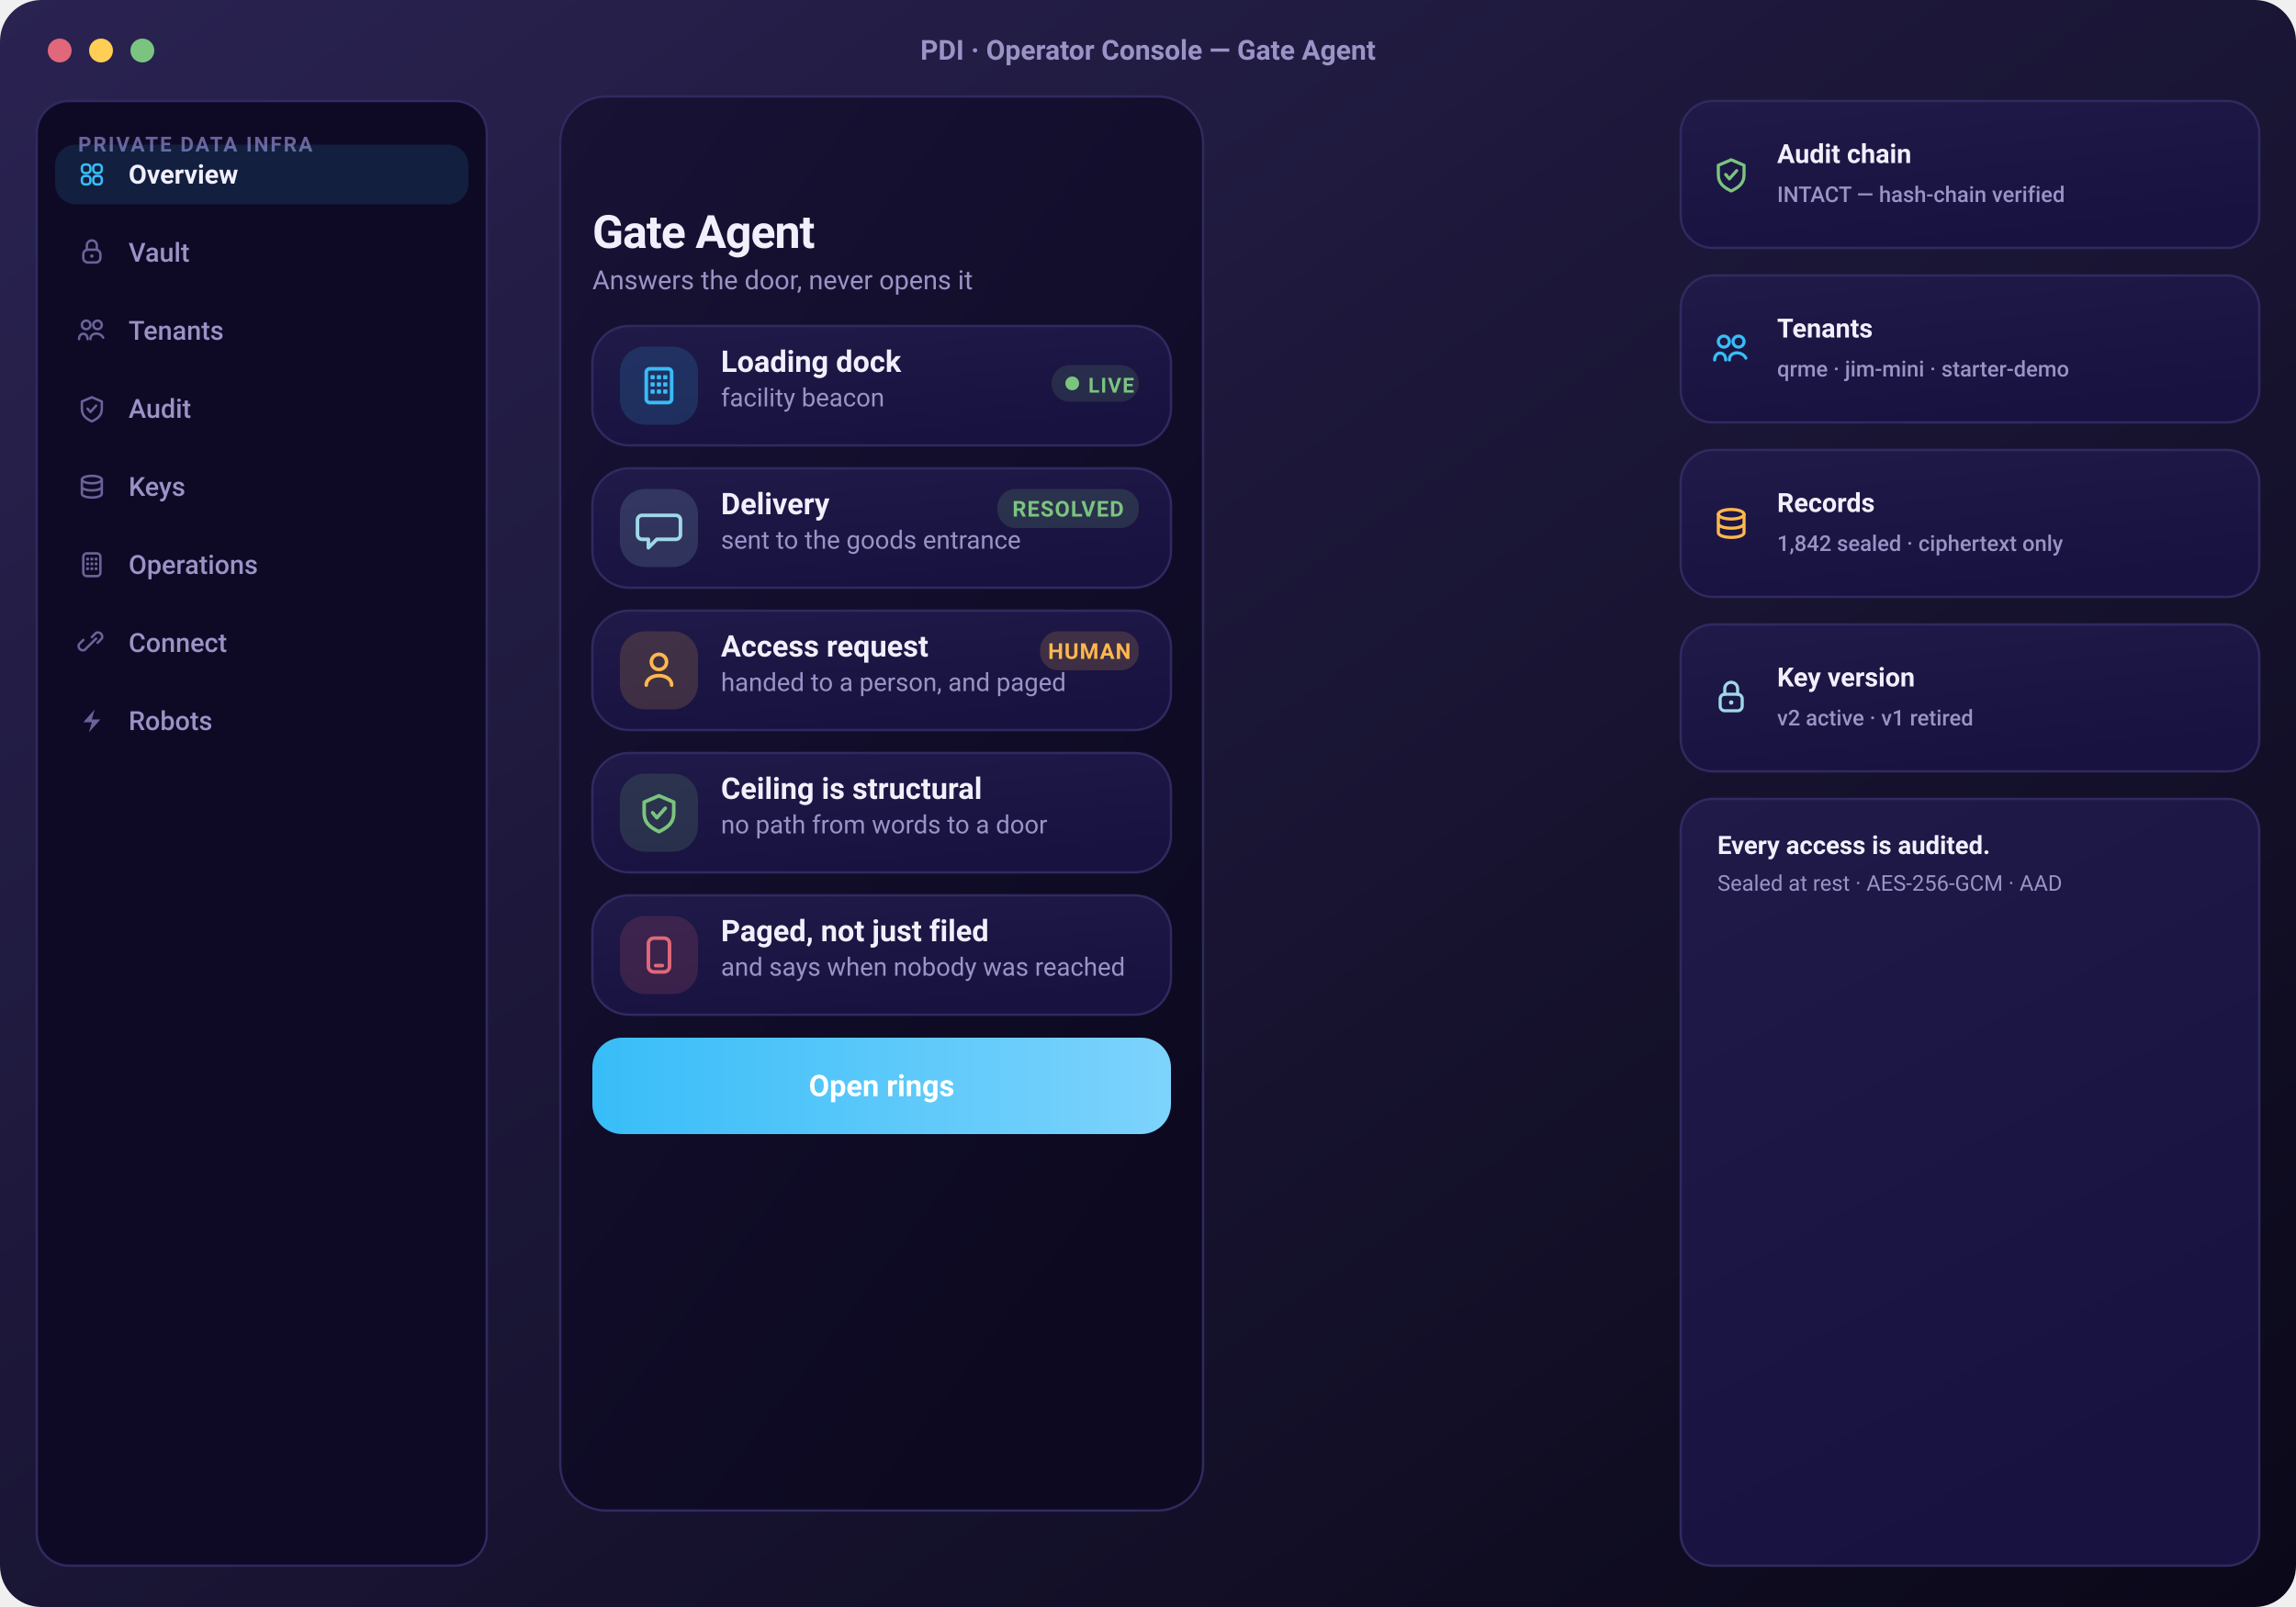
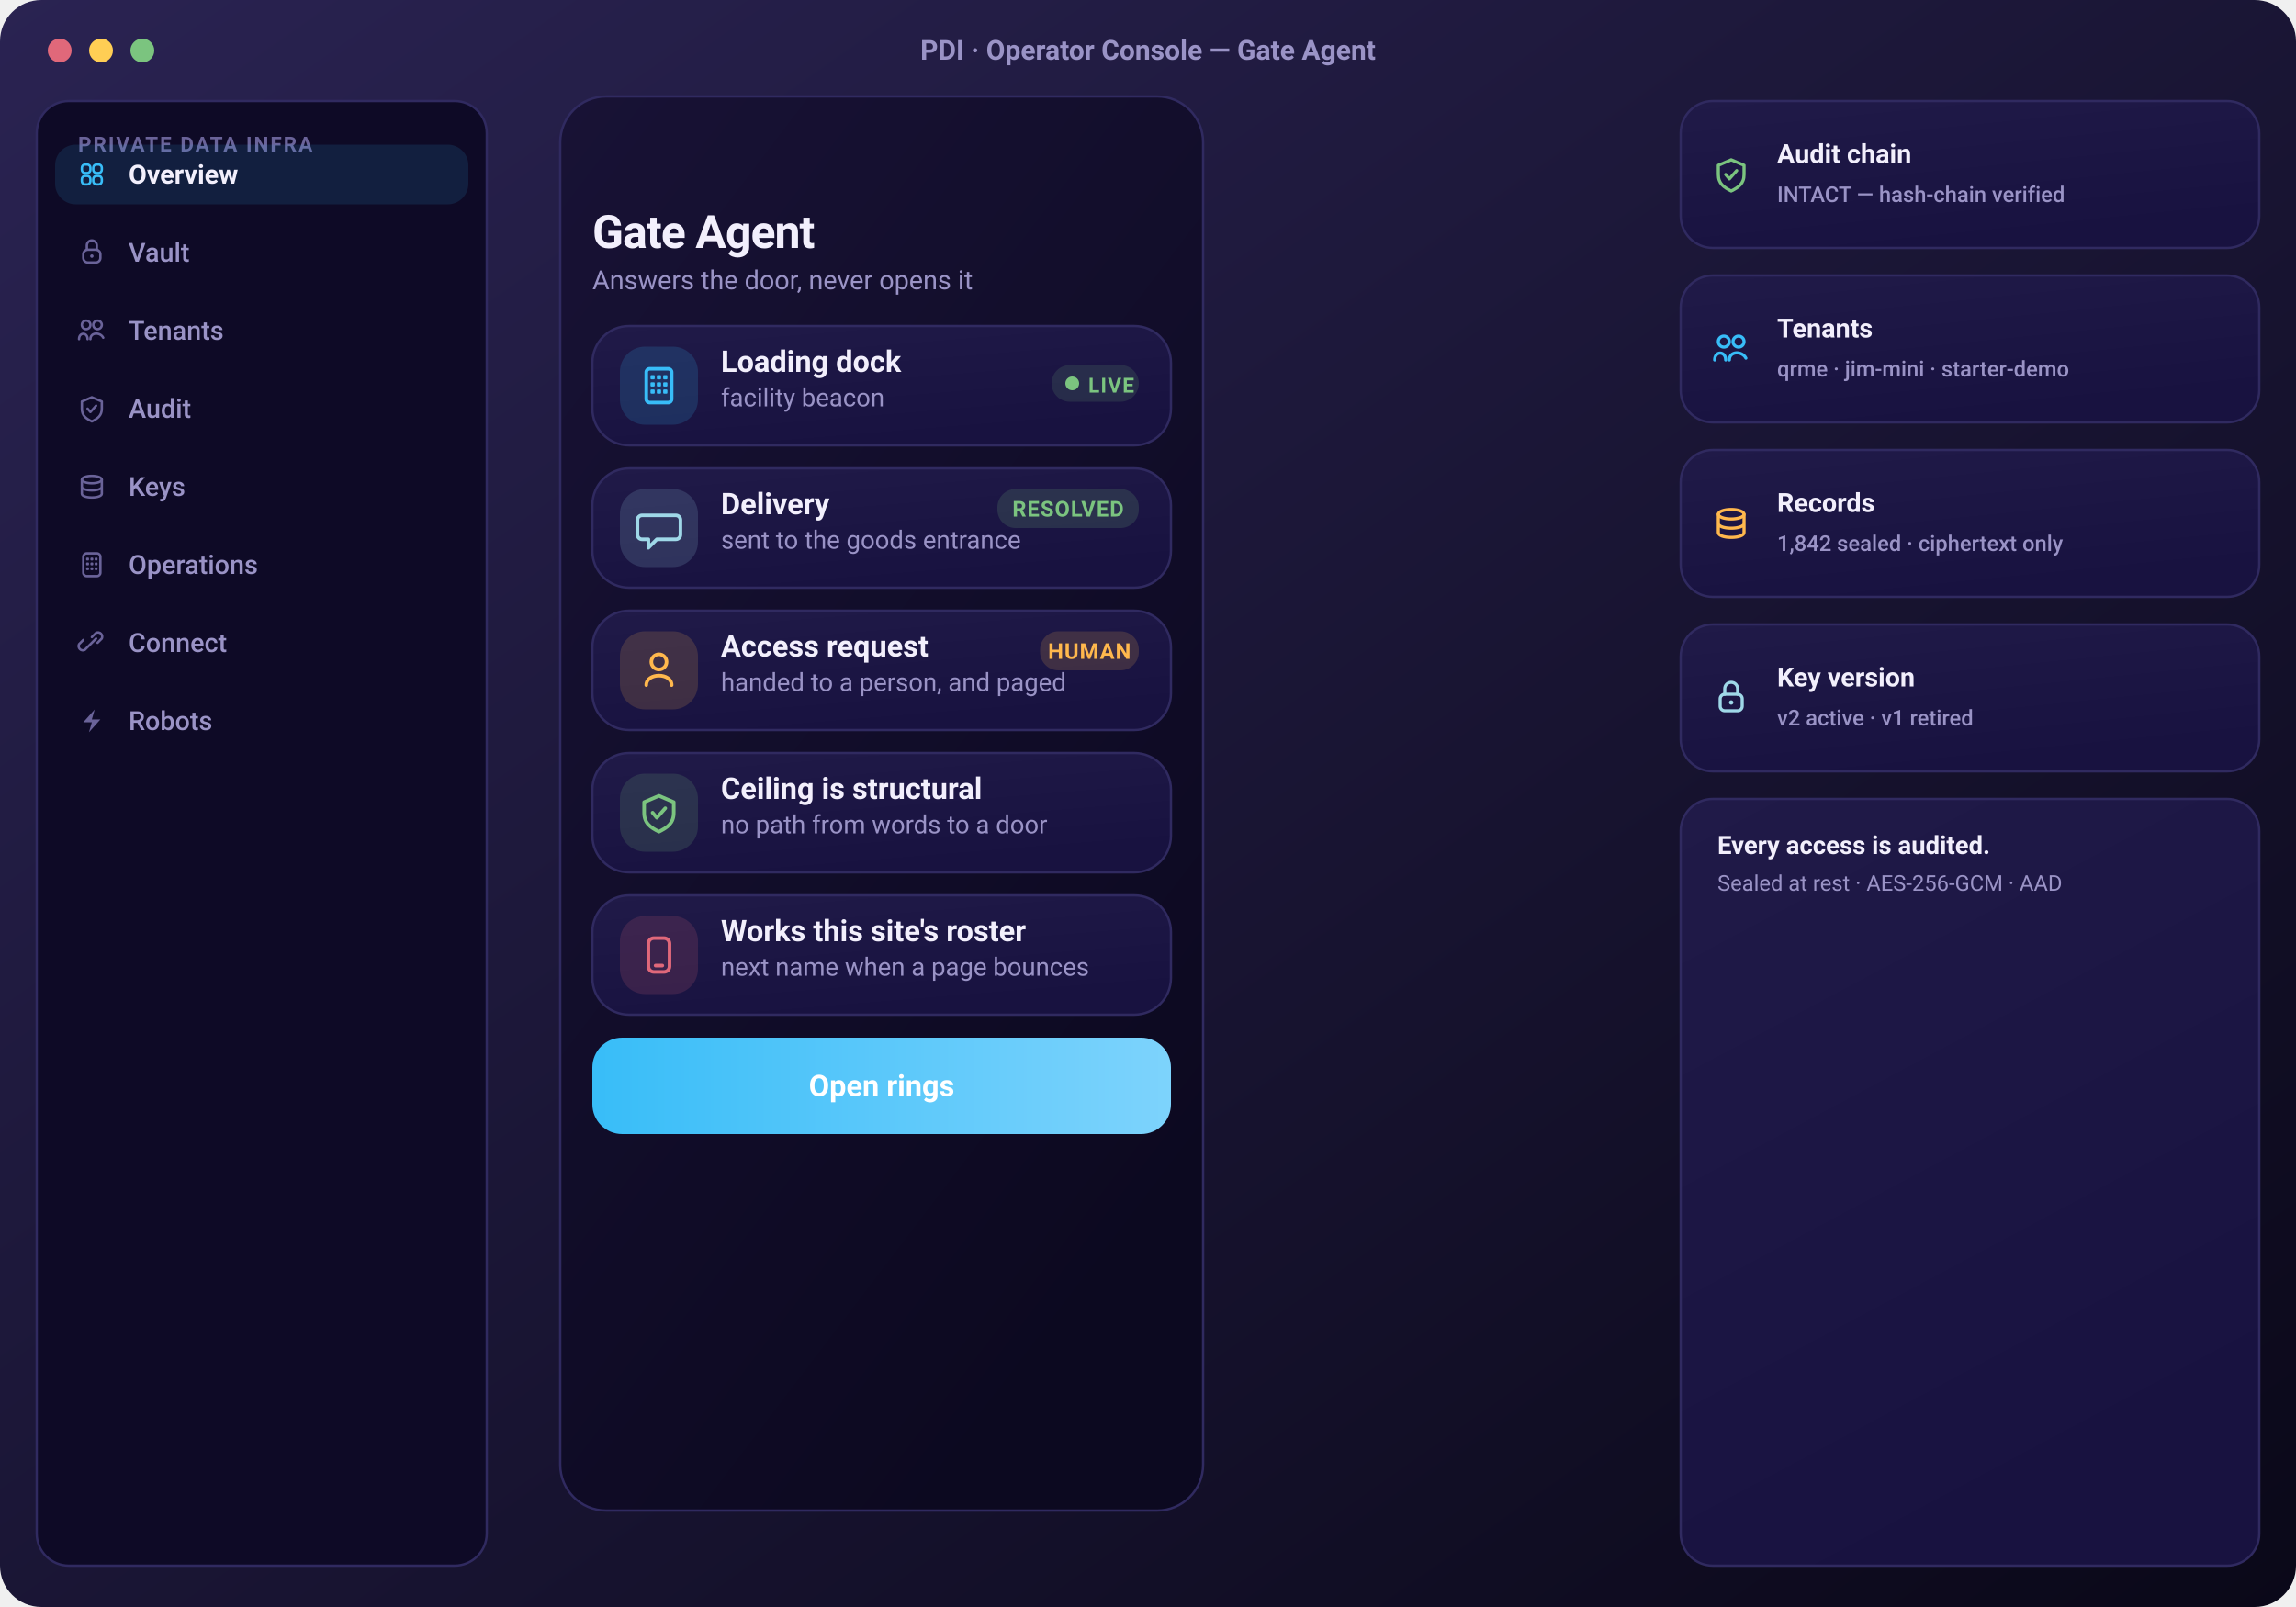
<svg xmlns="http://www.w3.org/2000/svg" width="1000" height="700" viewBox="0 0 1000 700" role="img" aria-label="Gate Agent console screen">
  <defs>
    <linearGradient id="gScr" x1="0" y1="0" x2="0.6" y2="1">
      <stop offset="0" stop-color="#181235" />
      <stop offset="1" stop-color="#0c0920" />
    </linearGradient>
    <linearGradient id="gFrame" x1="0" y1="0" x2="1" y2="1">
      <stop offset="0" stop-color="#2a2352" />
      <stop offset="1" stop-color="#0a0818" />
    </linearGradient>
    <linearGradient id="gCard" x1="0" y1="0" x2="0.4" y2="1">
      <stop offset="0" stop-color="#201a48" />
      <stop offset="1" stop-color="#181240" />
    </linearGradient>
    <linearGradient id="gBrand" x1="0" y1="0" x2="1" y2="0">
      <stop offset="0" stop-color="#38bdf8" />
      <stop offset="1" stop-color="#7dd3fc" />
    </linearGradient>
    <linearGradient id="gAmber" x1="0" y1="0" x2="1" y2="0">
      <stop offset="0" stop-color="#ffb84d" />
      <stop offset="1" stop-color="#ffd27a" />
    </linearGradient>
    <linearGradient id="mV" x1="0" y1="0" x2="1" y2="0">
      <stop offset="0" stop-color="#38bdf8" />
      <stop offset="1" stop-color="#7dd3fc" />
    </linearGradient>
    <linearGradient id="mA" x1="0" y1="0" x2="1" y2="0">
      <stop offset="0" stop-color="#ffb84d" />
      <stop offset="1" stop-color="#ff9f45" />
    </linearGradient>
    <linearGradient id="mG" x1="0" y1="0" x2="1" y2="0">
      <stop offset="0" stop-color="#5fb87a" />
      <stop offset="1" stop-color="#7bc47f" />
    </linearGradient>
    <linearGradient id="mC" x1="0" y1="0" x2="1" y2="0">
      <stop offset="0" stop-color="#6bb6d6" />
      <stop offset="1" stop-color="#9fd8e8" />
    </linearGradient>
    <radialGradient id="orb" cx="36%" cy="30%" r="78%">
      <stop offset="0" stop-color="#cbeeff" />
      <stop offset="38%" stop-color="#38bdf8" />
      <stop offset="78%" stop-color="#1f6fb2" />
      <stop offset="100%" stop-color="#0b2438" />
    </radialGradient>
    <radialGradient id="glow" cx="50%" cy="50%" r="50%">
      <stop offset="0" stop-color="#38bdf8" stop-opacity="0.5" />
      <stop offset="1" stop-color="#38bdf8" stop-opacity="0" />
    </radialGradient>
  </defs>
  <rect x="0.0" y="0.0" width="1000.0" height="700.0" rx="18" fill="url(#gFrame)" />
  <circle cx="26" cy="22" r="5.2" fill="#e0687a" />
  <circle cx="44" cy="22" r="5.2" fill="#ffce54" />
  <circle cx="62" cy="22" r="5.2" fill="#7bc47f" />
  <text x="500.0" y="26.0" font-family="-apple-system,BlinkMacSystemFont,'SF Pro Display','SF Pro Text','Segoe UI',Roboto,system-ui,sans-serif" font-size="12" font-weight="600" fill="#9a93c6" text-anchor="middle">PDI · Operator Console — Gate Agent</text>
  <rect x="16.0" y="44.0" width="196.0" height="638.0" rx="14" fill="#0e0a26" stroke="#302a60" stroke-width="1" />
  <text x="34.0" y="66.0" font-family="-apple-system,BlinkMacSystemFont,'SF Pro Display','SF Pro Text','Segoe UI',Roboto,system-ui,sans-serif" font-size="9" font-weight="700" fill="#6a6399" text-anchor="start" letter-spacing="0.8">PRIVATE DATA INFRA</text>
  <rect x="24.0" y="63.0" width="180.0" height="26.0" rx="9" fill="rgba(56,189,248,0.12)" />
  <rect x="35.66" y="71.66" width="3.72" height="3.72" rx="1.4" fill="none" stroke="#38bdf8" stroke-width="1.05" stroke-linecap="round" stroke-linejoin="round" />
  <rect x="40.62" y="71.66" width="3.72" height="3.72" rx="1.4" fill="none" stroke="#38bdf8" stroke-width="1.05" stroke-linecap="round" stroke-linejoin="round" />
  <rect x="35.66" y="76.62" width="3.72" height="3.72" rx="1.4" fill="none" stroke="#38bdf8" stroke-width="1.05" stroke-linecap="round" stroke-linejoin="round" />
  <rect x="40.62" y="76.62" width="3.72" height="3.72" rx="1.4" fill="none" stroke="#38bdf8" stroke-width="1.05" stroke-linecap="round" stroke-linejoin="round" />
  <text x="56.0" y="80.0" font-family="-apple-system,BlinkMacSystemFont,'SF Pro Display','SF Pro Text','Segoe UI',Roboto,system-ui,sans-serif" font-size="11.5" font-weight="650" fill="#f2effc" text-anchor="start">Overview</text>
  <rect x="36.28" y="108.76" width="7.44" height="5.58" rx="2" fill="none" stroke="#6a6399" stroke-width="1.05" stroke-linecap="round" stroke-linejoin="round" />
  <path d="M37.83 108.76 v-1.86 a2.17 2.17 0 0 1 4.34 0 v1.86" fill="none" stroke="#6a6399" stroke-width="1.05" stroke-linecap="round" stroke-linejoin="round" />
  <circle cx="40" cy="111.55" r="0.744" fill="#6a6399" />
  <text x="56.0" y="114.0" font-family="-apple-system,BlinkMacSystemFont,'SF Pro Display','SF Pro Text','Segoe UI',Roboto,system-ui,sans-serif" font-size="11.5" font-weight="500" fill="#9a93c6" text-anchor="start">Vault</text>
  <circle cx="37.52" cy="141.52" r="1.86" fill="none" stroke="#6a6399" stroke-width="1.05" stroke-linecap="round" stroke-linejoin="round" />
  <circle cx="42.48" cy="141.52" r="1.86" fill="none" stroke="#6a6399" stroke-width="1.05" stroke-linecap="round" stroke-linejoin="round" />
  <path d="M34.42 147.72 c0 -3.1 3.72 -3.1 3.72 0 M39.38 147.72 c0 -3.1 4.34 -3.1 5.58 -0.62" fill="none" stroke="#6a6399" stroke-width="1.05" stroke-linecap="round" stroke-linejoin="round" />
  <text x="56.0" y="148.0" font-family="-apple-system,BlinkMacSystemFont,'SF Pro Display','SF Pro Text','Segoe UI',Roboto,system-ui,sans-serif" font-size="11.5" font-weight="500" fill="#9a93c6" text-anchor="start">Tenants</text>
  <path d="M40 173.04 l4.34 1.86 v3.1 c0 3.1 -1.86 4.34 -4.34 5.58 c-2.48 -1.24 -4.34 -2.48 -4.34 -5.58 v-3.1 Z" fill="none" stroke="#6a6399" stroke-width="1.05" stroke-linecap="round" stroke-linejoin="round" />
  <path d="M38.14 178 l1.24 1.488 2.48 -2.79" fill="none" stroke="#6a6399" stroke-width="1.05" stroke-linecap="round" stroke-linejoin="round" />
  <text x="56.0" y="182.0" font-family="-apple-system,BlinkMacSystemFont,'SF Pro Display','SF Pro Text','Segoe UI',Roboto,system-ui,sans-serif" font-size="11.5" font-weight="500" fill="#9a93c6" text-anchor="start">Audit</text>
  <ellipse cx="40" cy="208.9" rx="4.34" ry="1.612" fill="none" stroke="#6a6399" stroke-width="1.05" stroke-linecap="round" stroke-linejoin="round" />
  <path d="M35.66 208.9 v6.2 c0 0.93 1.86 1.612 4.34 1.612 s4.34 -0.682 4.34 -1.612 v-6.2 M35.66 212 c0 0.93 1.86 1.612 4.34 1.612 s4.34 -0.682 4.34 -1.612" fill="none" stroke="#6a6399" stroke-width="1.05" stroke-linecap="round" stroke-linejoin="round" />
  <text x="56.0" y="216.0" font-family="-apple-system,BlinkMacSystemFont,'SF Pro Display','SF Pro Text','Segoe UI',Roboto,system-ui,sans-serif" font-size="11.5" font-weight="500" fill="#9a93c6" text-anchor="start">Keys</text>
  <rect x="36.28" y="241.04" width="7.44" height="9.92" rx="1.5" fill="none" stroke="#6a6399" stroke-width="1.05" stroke-linecap="round" stroke-linejoin="round" />
  <rect x="37.52" y="242.9" width="1.24" height="1.24" rx="0.4" fill="#6a6399" />
  <rect x="39.38" y="242.9" width="1.24" height="1.24" rx="0.4" fill="#6a6399" />
  <rect x="41.24" y="242.9" width="1.24" height="1.24" rx="0.4" fill="#6a6399" />
  <rect x="37.52" y="245.008" width="1.24" height="1.24" rx="0.4" fill="#6a6399" />
  <rect x="39.38" y="245.008" width="1.24" height="1.24" rx="0.4" fill="#6a6399" />
  <rect x="41.24" y="245.008" width="1.24" height="1.24" rx="0.4" fill="#6a6399" />
  <rect x="37.52" y="247.116" width="1.24" height="1.24" rx="0.4" fill="#6a6399" />
  <rect x="39.38" y="247.116" width="1.24" height="1.24" rx="0.4" fill="#6a6399" />
  <rect x="41.24" y="247.116" width="1.24" height="1.24" rx="0.4" fill="#6a6399" />
  <text x="56.0" y="250.0" font-family="-apple-system,BlinkMacSystemFont,'SF Pro Display','SF Pro Text','Segoe UI',Roboto,system-ui,sans-serif" font-size="11.5" font-weight="500" fill="#9a93c6" text-anchor="start">Operations</text>
  <path d="M38.76 281.24 l-1.86 1.86 a1.86 1.86 0 0 1 -2.48 -2.48 l1.86 -1.86 m3.72 -1.24 l1.86 -1.86 a1.86 1.86 0 0 1 2.48 2.48 l-1.86 1.86 M38.14 281.86 l3.72 -3.72" fill="none" stroke="#6a6399" stroke-width="1.05" stroke-linecap="round" stroke-linejoin="round" />
  <text x="56.0" y="284.0" font-family="-apple-system,BlinkMacSystemFont,'SF Pro Display','SF Pro Text','Segoe UI',Roboto,system-ui,sans-serif" font-size="11.5" font-weight="500" fill="#9a93c6" text-anchor="start">Connect</text>
  <path d="M41.24 309.04 L36.28 314.62 L40 314.62 L38.76 318.96 L43.72 313.38 L40 313.38 Z" fill="#6a6399" />
  <text x="56.0" y="318.0" font-family="-apple-system,BlinkMacSystemFont,'SF Pro Display','SF Pro Text','Segoe UI',Roboto,system-ui,sans-serif" font-size="11.5" font-weight="500" fill="#9a93c6" text-anchor="start">Robots</text>
  <rect x="732.0" y="44.0" width="252.0" height="64.0" rx="14" fill="url(#gCard)" stroke="#302a60" stroke-width="1" />
  <path d="M754 69.6 l5.6 2.4 v4.0 c0 4.0 -2.4 5.6 -5.6 7.2 c-3.2 -1.6 -5.6 -3.2 -5.6 -7.2 v-4.0 Z" fill="none" stroke="#7bc47f" stroke-width="1.36" stroke-linecap="round" stroke-linejoin="round" />
  <path d="M751.6 76 l1.6 1.92 3.2 -3.6" fill="none" stroke="#7bc47f" stroke-width="1.36" stroke-linecap="round" stroke-linejoin="round" />
  <text x="774.0" y="71.0" font-family="-apple-system,BlinkMacSystemFont,'SF Pro Display','SF Pro Text','Segoe UI',Roboto,system-ui,sans-serif" font-size="11.5" font-weight="700" fill="#f2effc" text-anchor="start">Audit chain</text>
  <text x="774.0" y="88.0" font-family="-apple-system,BlinkMacSystemFont,'SF Pro Display','SF Pro Text','Segoe UI',Roboto,system-ui,sans-serif" font-size="9.5" font-weight="500" fill="#9a93c6" text-anchor="start">INTACT — hash-chain verified</text>
  <rect x="732.0" y="120.0" width="252.0" height="64.0" rx="14" fill="url(#gCard)" stroke="#302a60" stroke-width="1" />
  <circle cx="750.8" cy="148.8" r="2.4" fill="none" stroke="#38bdf8" stroke-width="1.36" stroke-linecap="round" stroke-linejoin="round" />
  <circle cx="757.2" cy="148.8" r="2.4" fill="none" stroke="#38bdf8" stroke-width="1.36" stroke-linecap="round" stroke-linejoin="round" />
  <path d="M746.8 156.8 c0 -4.0 4.8 -4.0 4.8 0 M753.2 156.8 c0 -4.0 5.6 -4.0 7.2 -0.8" fill="none" stroke="#38bdf8" stroke-width="1.36" stroke-linecap="round" stroke-linejoin="round" />
  <text x="774.0" y="147.0" font-family="-apple-system,BlinkMacSystemFont,'SF Pro Display','SF Pro Text','Segoe UI',Roboto,system-ui,sans-serif" font-size="11.5" font-weight="700" fill="#f2effc" text-anchor="start">Tenants</text>
  <text x="774.0" y="164.0" font-family="-apple-system,BlinkMacSystemFont,'SF Pro Display','SF Pro Text','Segoe UI',Roboto,system-ui,sans-serif" font-size="9.5" font-weight="500" fill="#9a93c6" text-anchor="start">qrme · jim-mini · starter-demo</text>
  <rect x="732.0" y="196.0" width="252.0" height="64.0" rx="14" fill="url(#gCard)" stroke="#302a60" stroke-width="1" />
  <ellipse cx="754" cy="224.0" rx="5.6" ry="2.08" fill="none" stroke="#ffb84d" stroke-width="1.36" stroke-linecap="round" stroke-linejoin="round" />
  <path d="M748.4 224.0 v8.0 c0 1.2 2.4 2.08 5.6 2.08 s5.6 -0.88 5.6 -2.08 v-8.0 M748.4 228 c0 1.2 2.4 2.08 5.6 2.08 s5.6 -0.88 5.6 -2.08" fill="none" stroke="#ffb84d" stroke-width="1.36" stroke-linecap="round" stroke-linejoin="round" />
  <text x="774.0" y="223.0" font-family="-apple-system,BlinkMacSystemFont,'SF Pro Display','SF Pro Text','Segoe UI',Roboto,system-ui,sans-serif" font-size="11.5" font-weight="700" fill="#f2effc" text-anchor="start">Records</text>
  <text x="774.0" y="240.0" font-family="-apple-system,BlinkMacSystemFont,'SF Pro Display','SF Pro Text','Segoe UI',Roboto,system-ui,sans-serif" font-size="9.5" font-weight="500" fill="#9a93c6" text-anchor="start">1,842 sealed · ciphertext only</text>
  <rect x="732.0" y="272.0" width="252.0" height="64.0" rx="14" fill="url(#gCard)" stroke="#302a60" stroke-width="1" />
  <rect x="749.2" y="302.4" width="9.6" height="7.2" rx="2" fill="none" stroke="#9fd8e8" stroke-width="1.36" stroke-linecap="round" stroke-linejoin="round" />
  <path d="M751.2 302.4 v-2.4 a2.8 2.8 0 0 1 5.6 0 v2.4" fill="none" stroke="#9fd8e8" stroke-width="1.36" stroke-linecap="round" stroke-linejoin="round" />
  <circle cx="754" cy="306.0" r="0.96" fill="#9fd8e8" />
  <text x="774.0" y="299.0" font-family="-apple-system,BlinkMacSystemFont,'SF Pro Display','SF Pro Text','Segoe UI',Roboto,system-ui,sans-serif" font-size="11.5" font-weight="700" fill="#f2effc" text-anchor="start">Key version</text>
  <text x="774.0" y="316.0" font-family="-apple-system,BlinkMacSystemFont,'SF Pro Display','SF Pro Text','Segoe UI',Roboto,system-ui,sans-serif" font-size="9.5" font-weight="500" fill="#9a93c6" text-anchor="start">v2 active · v1 retired</text>
  <rect x="732.0" y="348.0" width="252.0" height="334.0" rx="14" fill="url(#gCard)" stroke="#302a60" stroke-width="1" />
  <text x="748.0" y="372.0" font-family="-apple-system,BlinkMacSystemFont,'SF Pro Display','SF Pro Text','Segoe UI',Roboto,system-ui,sans-serif" font-size="11" font-weight="650" fill="#f2effc" text-anchor="start">Every access is audited.</text>
  <text x="748.0" y="388.0" font-family="-apple-system,BlinkMacSystemFont,'SF Pro Display','SF Pro Text','Segoe UI',Roboto,system-ui,sans-serif" font-size="9.5" font-weight="400" fill="#9a93c6" text-anchor="start">Sealed at rest · AES-256-GCM · AAD</text>
  <g transform="translate(224, 20)">
    <rect x="20.0" y="22.0" width="280.0" height="616.0" rx="20" fill="url(#gScr)" stroke="#302a60" stroke-width="1" />
    <text x="34.0" y="88.0" font-family="-apple-system,BlinkMacSystemFont,'SF Pro Display','SF Pro Text','Segoe UI',Roboto,system-ui,sans-serif" font-size="20" font-weight="700" fill="#f2effc" text-anchor="start" letter-spacing="-0.4">Gate Agent</text>
    <text x="34.0" y="106.0" font-family="-apple-system,BlinkMacSystemFont,'SF Pro Display','SF Pro Text','Segoe UI',Roboto,system-ui,sans-serif" font-size="11.5" font-weight="400" fill="#9a93c6" text-anchor="start">Answers the door, never opens it</text>
    <rect x="34.0" y="122.0" width="252.0" height="52.0" rx="16" fill="url(#gCard)" stroke="#302a60" stroke-width="1" />
    <rect x="46.0" y="131.0" width="34.0" height="34.0" rx="11" fill="rgba(56,189,248,0.16)" />
    <rect x="57.48" y="140.64" width="11.04" height="14.72" rx="1.5" fill="none" stroke="#38bdf8" stroke-width="1.56" stroke-linecap="round" stroke-linejoin="round" />
    <rect x="59.32" y="143.4" width="1.84" height="1.84" rx="0.4" fill="#38bdf8" />
    <rect x="62.08" y="143.4" width="1.84" height="1.84" rx="0.4" fill="#38bdf8" />
    <rect x="64.84" y="143.4" width="1.84" height="1.84" rx="0.4" fill="#38bdf8" />
    <rect x="59.32" y="146.528" width="1.84" height="1.84" rx="0.4" fill="#38bdf8" />
    <rect x="62.08" y="146.528" width="1.84" height="1.84" rx="0.4" fill="#38bdf8" />
    <rect x="64.84" y="146.528" width="1.84" height="1.84" rx="0.4" fill="#38bdf8" />
    <rect x="59.32" y="149.656" width="1.84" height="1.84" rx="0.4" fill="#38bdf8" />
    <rect x="62.08" y="149.656" width="1.84" height="1.84" rx="0.4" fill="#38bdf8" />
    <rect x="64.84" y="149.656" width="1.84" height="1.84" rx="0.4" fill="#38bdf8" />
    <text x="90.0" y="142.0" font-family="-apple-system,BlinkMacSystemFont,'SF Pro Display','SF Pro Text','Segoe UI',Roboto,system-ui,sans-serif" font-size="13" font-weight="600" fill="#f2effc" text-anchor="start">Loading dock</text>
    <text x="90.0" y="157.0" font-family="-apple-system,BlinkMacSystemFont,'SF Pro Display','SF Pro Text','Segoe UI',Roboto,system-ui,sans-serif" font-size="11" font-weight="400" fill="#9a93c6" text-anchor="start">facility beacon</text>
    <rect x="234.0" y="139.0" width="38.0" height="16.0" rx="8" fill="rgba(123,196,127,0.14)" />
    <circle cx="243.0" cy="147.0" r="3" fill="#7bc47f" />
    <text x="250.0" y="151.0" font-family="-apple-system,BlinkMacSystemFont,'SF Pro Display','SF Pro Text','Segoe UI',Roboto,system-ui,sans-serif" font-size="9" font-weight="700" fill="#7bc47f" text-anchor="start" letter-spacing="0.5">LIVE</text>
    <rect x="34.0" y="184.0" width="252.0" height="52.0" rx="16" fill="url(#gCard)" stroke="#302a60" stroke-width="1" />
    <rect x="46.0" y="193.0" width="34.0" height="34.0" rx="11" fill="rgba(159,216,232,0.16)" />
    <path d="M55.64 204.48 h14.72 a2 2 0 0 1 2 2 v6.44 a2 2 0 0 1 -2 2 h-8.28 l-3.68 3.68 v-3.68 h-2.76 a2 2 0 0 1 -2 -2 v-6.44 a2 2 0 0 1 2 -2 Z" fill="none" stroke="#9fd8e8" stroke-width="1.56" stroke-linecap="round" stroke-linejoin="round" />
    <text x="90.0" y="204.0" font-family="-apple-system,BlinkMacSystemFont,'SF Pro Display','SF Pro Text','Segoe UI',Roboto,system-ui,sans-serif" font-size="13" font-weight="600" fill="#f2effc" text-anchor="start">Delivery</text>
    <text x="90.0" y="219.0" font-family="-apple-system,BlinkMacSystemFont,'SF Pro Display','SF Pro Text','Segoe UI',Roboto,system-ui,sans-serif" font-size="11" font-weight="400" fill="#9a93c6" text-anchor="start">sent to the goods entrance</text>
    <rect x="210.4" y="193.0" width="61.6" height="17.0" rx="8" fill="rgba(123,196,127,0.16)" />
    <text x="241.2" y="205.0" font-family="-apple-system,BlinkMacSystemFont,'SF Pro Display','SF Pro Text','Segoe UI',Roboto,system-ui,sans-serif" font-size="9.5" font-weight="700" fill="#7bc47f" text-anchor="middle" letter-spacing="0.4">RESOLVED</text>
    <rect x="34.0" y="246.0" width="252.0" height="52.0" rx="16" fill="url(#gCard)" stroke="#302a60" stroke-width="1" />
    <rect x="46.0" y="255.0" width="34.0" height="34.0" rx="11" fill="rgba(255,184,77,0.16)" />
    <circle cx="63" cy="268.32" r="3.312" fill="none" stroke="#ffb84d" stroke-width="1.56" stroke-linecap="round" stroke-linejoin="round" />
    <path d="M57.48 278.44 c0 -5.52 11.04 -5.52 11.04 0" fill="none" stroke="#ffb84d" stroke-width="1.56" stroke-linecap="round" stroke-linejoin="round" />
    <text x="90.0" y="266.0" font-family="-apple-system,BlinkMacSystemFont,'SF Pro Display','SF Pro Text','Segoe UI',Roboto,system-ui,sans-serif" font-size="13" font-weight="600" fill="#f2effc" text-anchor="start">Access request</text>
    <text x="90.0" y="281.0" font-family="-apple-system,BlinkMacSystemFont,'SF Pro Display','SF Pro Text','Segoe UI',Roboto,system-ui,sans-serif" font-size="11" font-weight="400" fill="#9a93c6" text-anchor="start">handed to a person, and paged</text>
    <rect x="229.0" y="255.0" width="43.0" height="17.0" rx="8" fill="rgba(255,184,77,0.16)" />
    <text x="250.5" y="267.0" font-family="-apple-system,BlinkMacSystemFont,'SF Pro Display','SF Pro Text','Segoe UI',Roboto,system-ui,sans-serif" font-size="9.5" font-weight="700" fill="#ffb84d" text-anchor="middle" letter-spacing="0.4">HUMAN</text>
    <rect x="34.0" y="308.0" width="252.0" height="52.0" rx="16" fill="url(#gCard)" stroke="#302a60" stroke-width="1" />
    <rect x="46.0" y="317.0" width="34.0" height="34.0" rx="11" fill="rgba(123,196,127,0.16)" />
    <path d="M63 326.64 l6.44 2.76 v4.6 c0 4.6 -2.76 6.44 -6.44 8.28 c-3.68 -1.84 -6.44 -3.68 -6.44 -8.28 v-4.6 Z" fill="none" stroke="#7bc47f" stroke-width="1.56" stroke-linecap="round" stroke-linejoin="round" />
    <path d="M60.24 334.0 l1.84 2.208 3.68 -4.14" fill="none" stroke="#7bc47f" stroke-width="1.56" stroke-linecap="round" stroke-linejoin="round" />
    <text x="90.0" y="328.0" font-family="-apple-system,BlinkMacSystemFont,'SF Pro Display','SF Pro Text','Segoe UI',Roboto,system-ui,sans-serif" font-size="13" font-weight="600" fill="#f2effc" text-anchor="start">Ceiling is structural</text>
    <text x="90.0" y="343.0" font-family="-apple-system,BlinkMacSystemFont,'SF Pro Display','SF Pro Text','Segoe UI',Roboto,system-ui,sans-serif" font-size="11" font-weight="400" fill="#9a93c6" text-anchor="start">no path from words to a door</text>
    <rect x="34.0" y="370.0" width="252.0" height="52.0" rx="16" fill="url(#gCard)" stroke="#302a60" stroke-width="1" />
    <rect x="46.0" y="379.0" width="34.0" height="34.0" rx="11" fill="rgba(224,104,122,0.16)" />
    <rect x="58.4" y="388.64" width="9.2" height="14.72" rx="2.4" fill="none" stroke="#e0687a" stroke-width="1.56" stroke-linecap="round" stroke-linejoin="round" />
    <path d="M61.528 400.6 h2.944" fill="none" stroke="#e0687a" stroke-width="1.56" stroke-linecap="round" stroke-linejoin="round" />
-     <text x="90.0" y="390.0" font-family="-apple-system,BlinkMacSystemFont,'SF Pro Display','SF Pro Text','Segoe UI',Roboto,system-ui,sans-serif" font-size="13" font-weight="600" fill="#f2effc" text-anchor="start">Paged, not just filed</text>
-     <text x="90.0" y="405.0" font-family="-apple-system,BlinkMacSystemFont,'SF Pro Display','SF Pro Text','Segoe UI',Roboto,system-ui,sans-serif" font-size="11" font-weight="400" fill="#9a93c6" text-anchor="start">and says when nobody was reached</text>
+     <text x="90.0" y="390.0" font-family="-apple-system,BlinkMacSystemFont,'SF Pro Display','SF Pro Text','Segoe UI',Roboto,system-ui,sans-serif" font-size="13" font-weight="600" fill="#f2effc" text-anchor="start">Works this site's roster</text>
+     <text x="90.0" y="405.0" font-family="-apple-system,BlinkMacSystemFont,'SF Pro Display','SF Pro Text','Segoe UI',Roboto,system-ui,sans-serif" font-size="11" font-weight="400" fill="#9a93c6" text-anchor="start">next name when a page bounces</text>
    <rect x="34.0" y="432.0" width="252.0" height="42.0" rx="13" fill="url(#gBrand)" />
    <text x="160.0" y="457.5" font-family="-apple-system,BlinkMacSystemFont,'SF Pro Display','SF Pro Text','Segoe UI',Roboto,system-ui,sans-serif" font-size="13" font-weight="700" fill="#fff" text-anchor="middle">Open rings</text>
  </g>
</svg>
